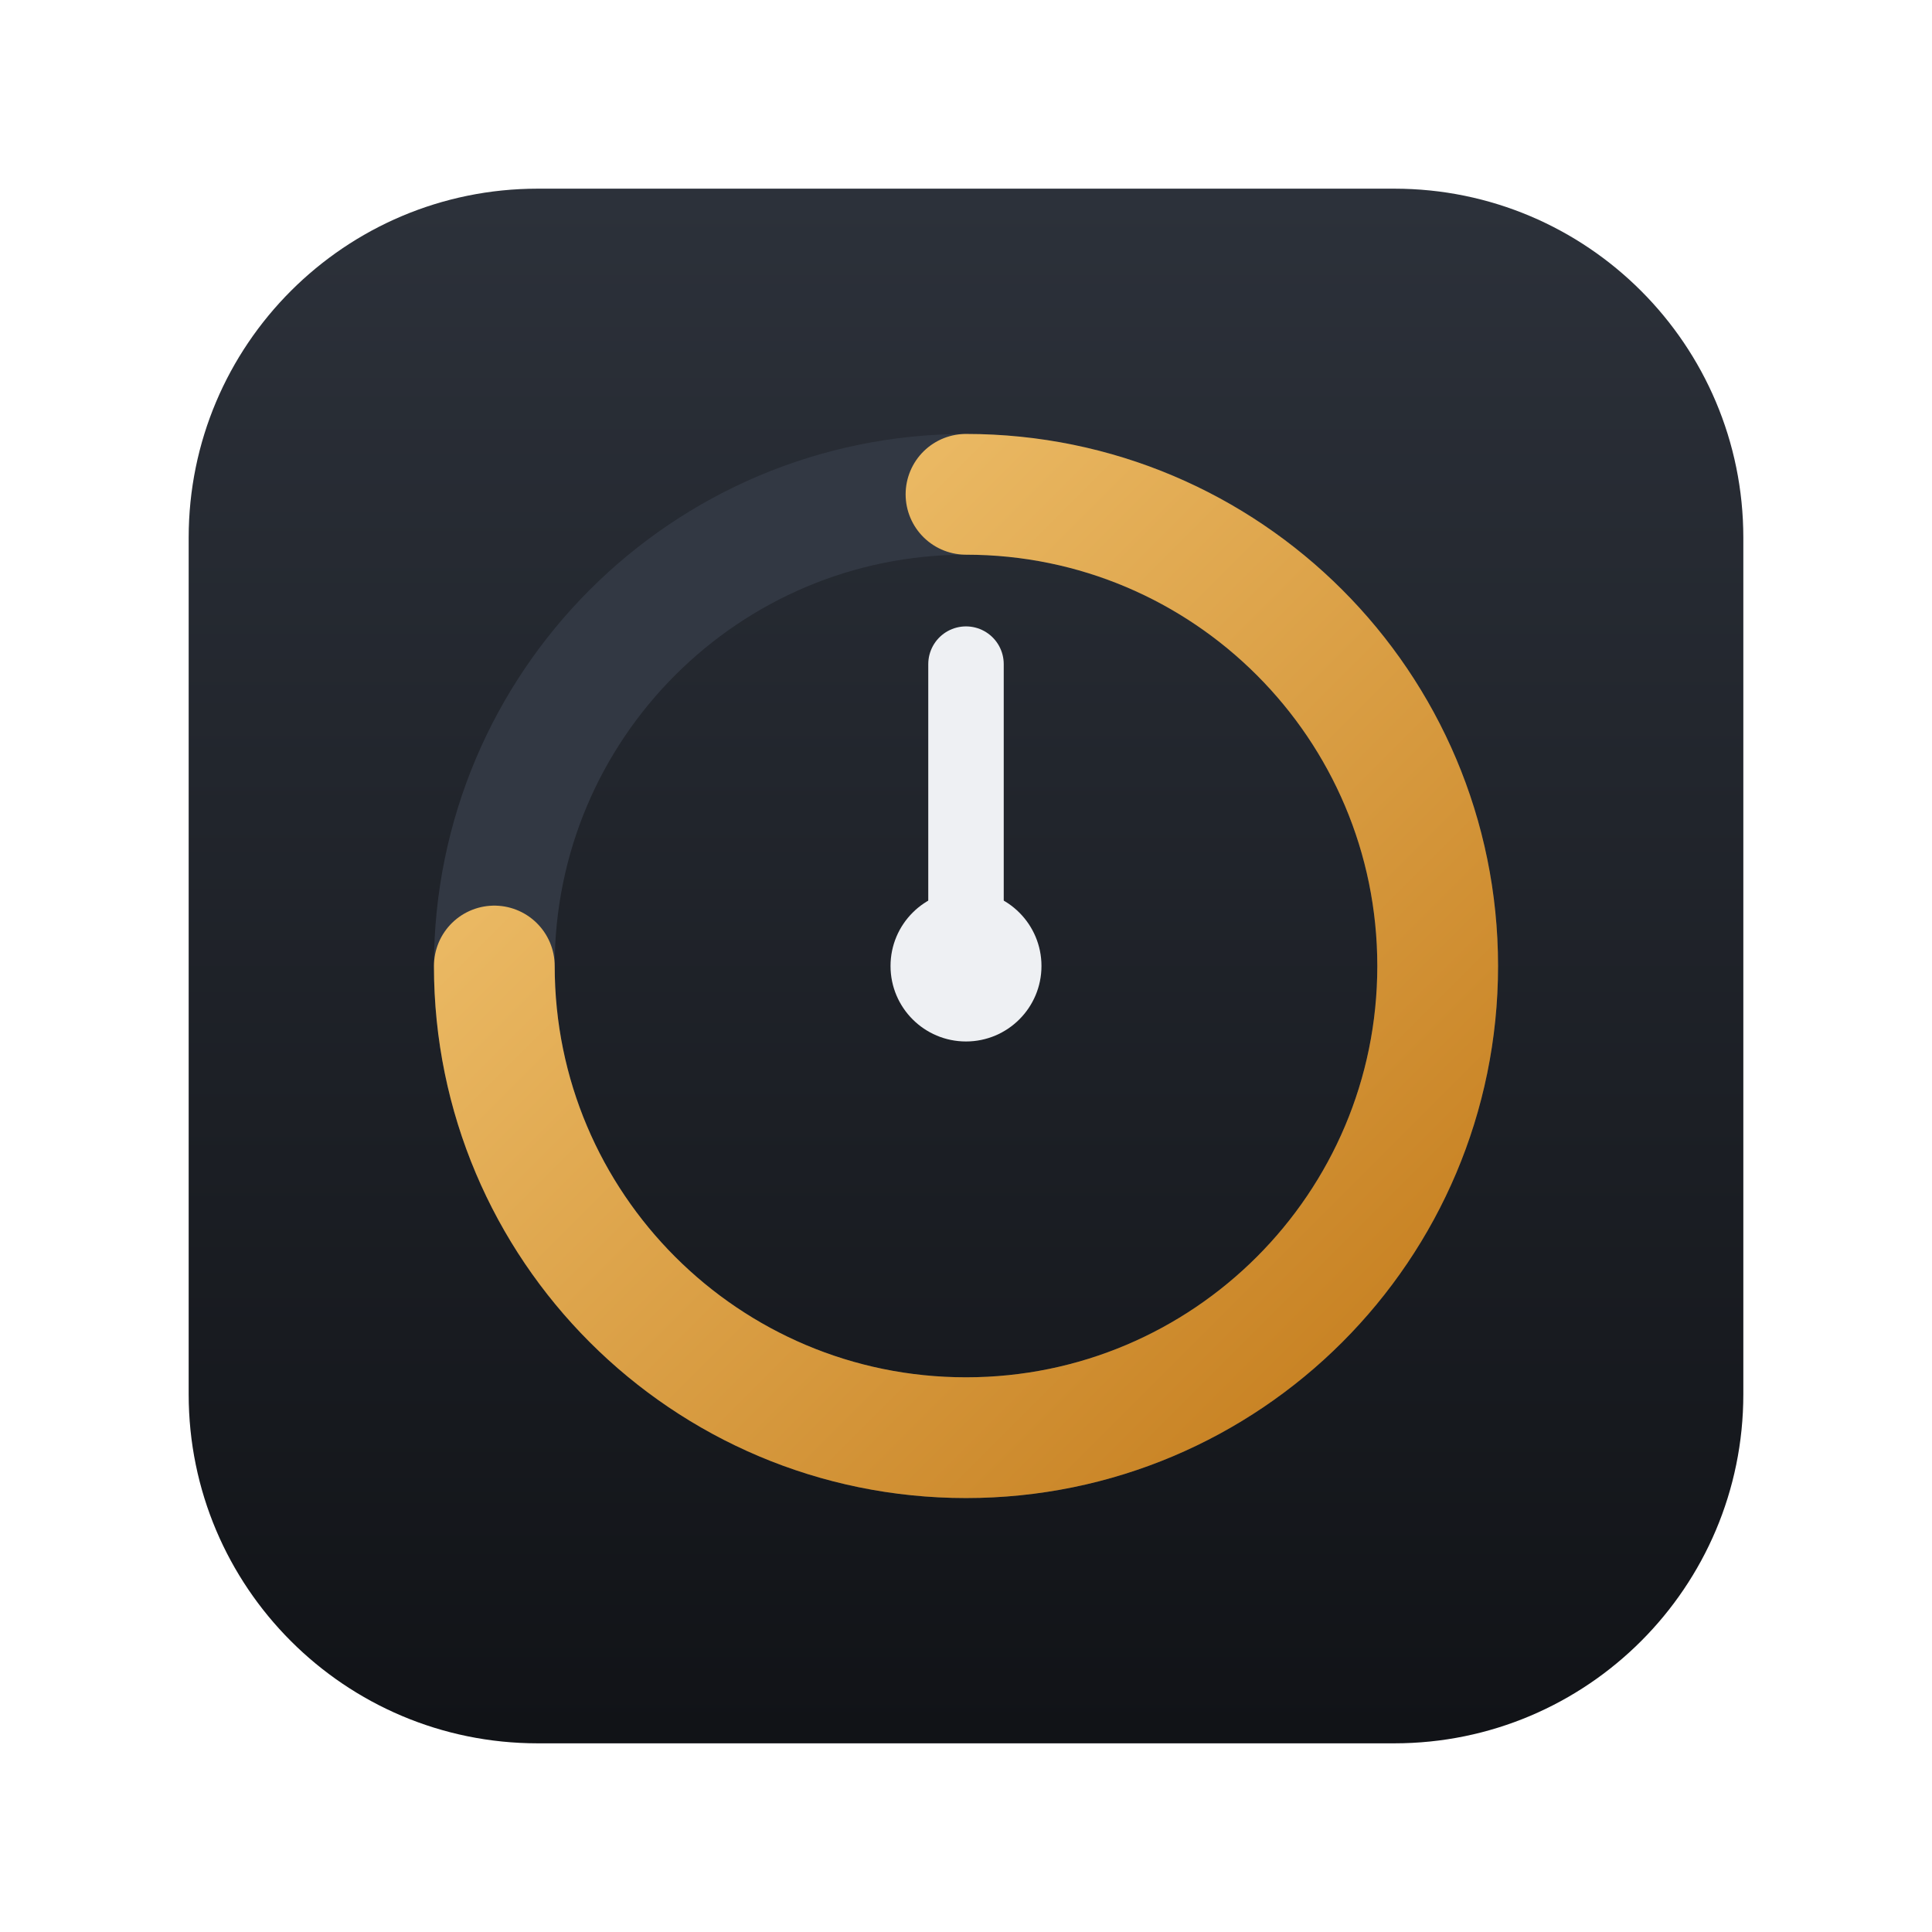
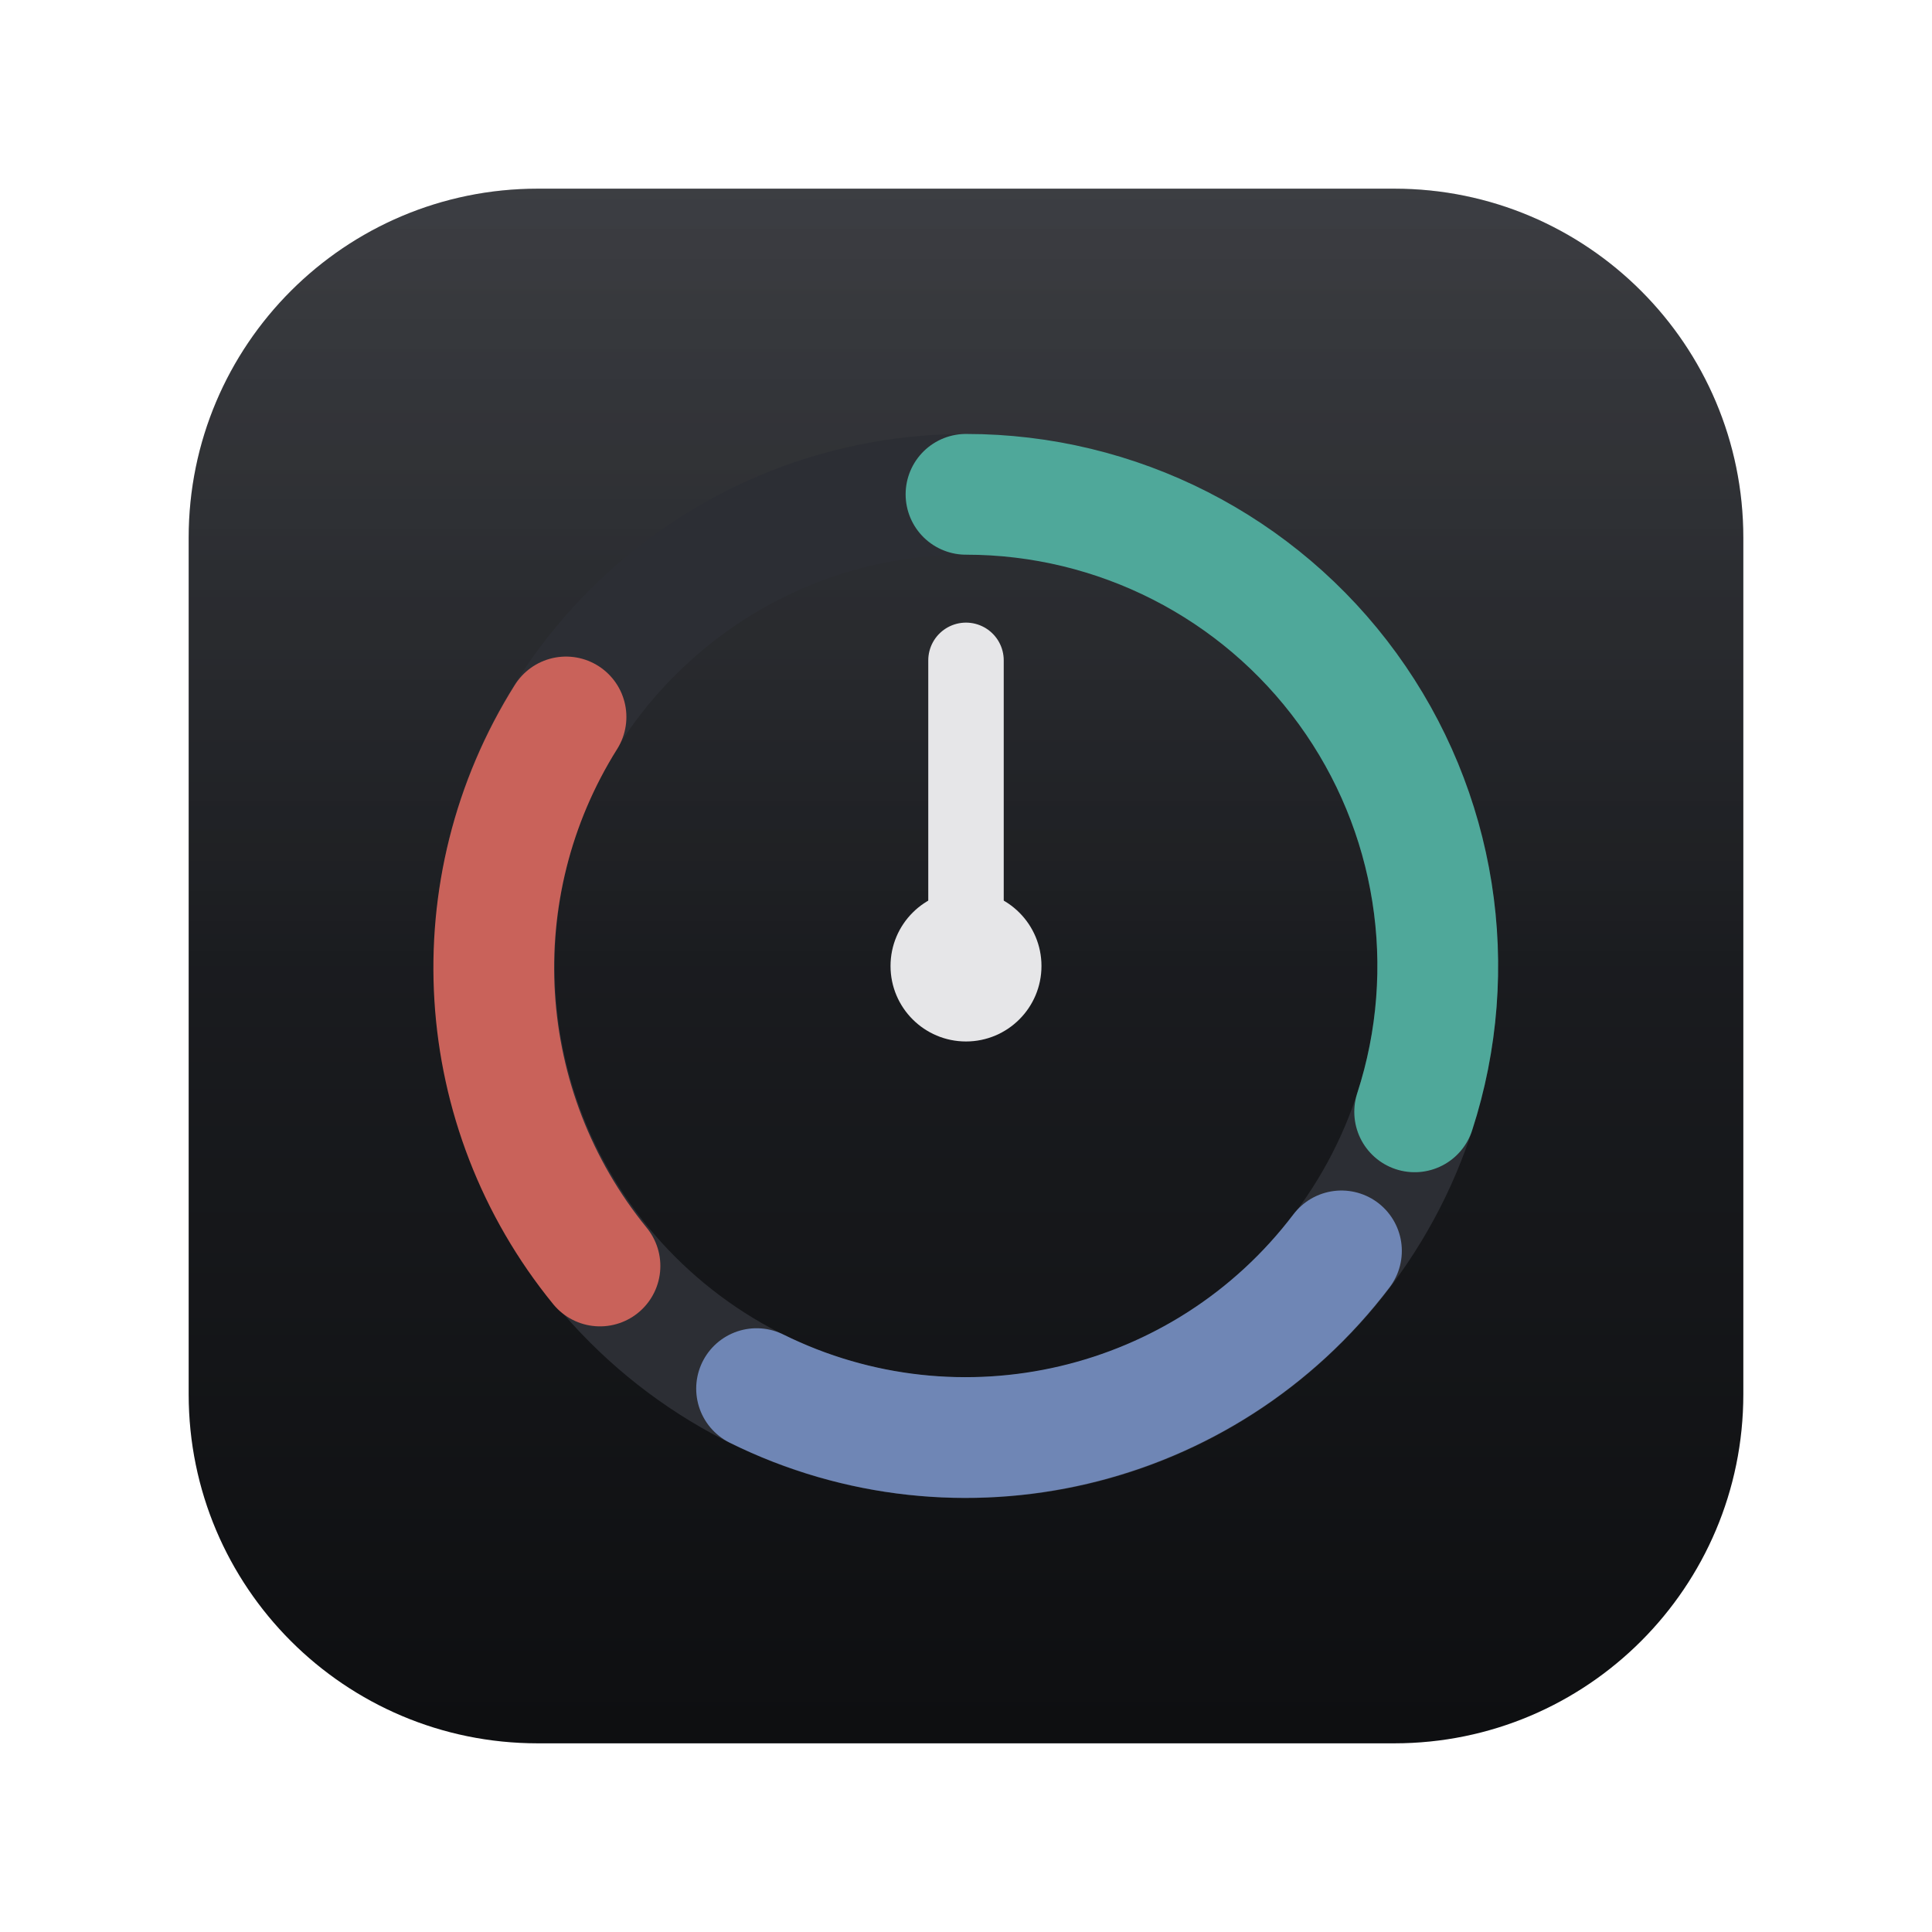
<svg xmlns="http://www.w3.org/2000/svg" width="1024" height="1024" viewBox="0 0 1024 1024">
  <defs>
-     <linearGradient id="bg" x1="0" y1="0" x2="0" y2="1">
-       <stop offset="0" stop-color="#2c313a" />
-       <stop offset="1" stop-color="#111317" />
+     <linearGradient id="body" x1="0" y1="0" x2="0" y2="1">
+       <stop offset="0" stop-color="#26282d" />
+       <stop offset="1" stop-color="#0e0f11" />
    </linearGradient>
-     <linearGradient id="brass" x1="0" y1="0" x2="1" y2="1">
-       <stop offset="0" stop-color="#f4c875" />
-       <stop offset="1" stop-color="#c47c1c" />
+     <linearGradient id="sheen" x1="0" y1="0" x2="0" y2="1">
+       <stop offset="0" stop-color="#fff" stop-opacity=".10" />
+       <stop offset=".5" stop-color="#fff" stop-opacity="0" />
    </linearGradient>
  </defs>
-   <rect x="100" y="100" width="824" height="824" rx="185" fill="url(#bg)" />
-   <circle cx="512" cy="512" r="250" fill="none" stroke="#323843" stroke-width="64" />
-   <path d="M512 262 A250 250 0 1 1 262 512" fill="none" stroke="url(#brass)" stroke-width="64" stroke-linecap="round" />
-   <line x1="512" y1="512" x2="512" y2="352" stroke="#eef0f3" stroke-width="40" stroke-linecap="round" />
-   <circle cx="512" cy="512" r="40" fill="#eef0f3" />
+   <rect x="100" y="100" width="824" height="824" rx="185" fill="url(#body)" />
+   <rect x="100" y="100" width="824" height="824" rx="185" fill="url(#sheen)" />
+   <circle cx="512" cy="512" r="250" fill="none" stroke="#2c2e34" stroke-width="64" />
+   <path d="M512 262 A250 250 0 0 1 749.8 589.3" fill="none" stroke="#4fa89a" stroke-width="64" stroke-linecap="round" />
+   <path d="M711 663 A250 250 0 0 1 401 736" fill="none" stroke="#6f86b5" stroke-width="64" stroke-linecap="round" />
+   <path d="M318 671 A250 250 0 0 1 300 380" fill="none" stroke="#c9625a" stroke-width="64" stroke-linecap="round" />
+   <line x1="512" y1="512" x2="512" y2="350" stroke="#e6e6e8" stroke-width="40" stroke-linecap="round" />
+   <circle cx="512" cy="512" r="40" fill="#e6e6e8" />
</svg>
